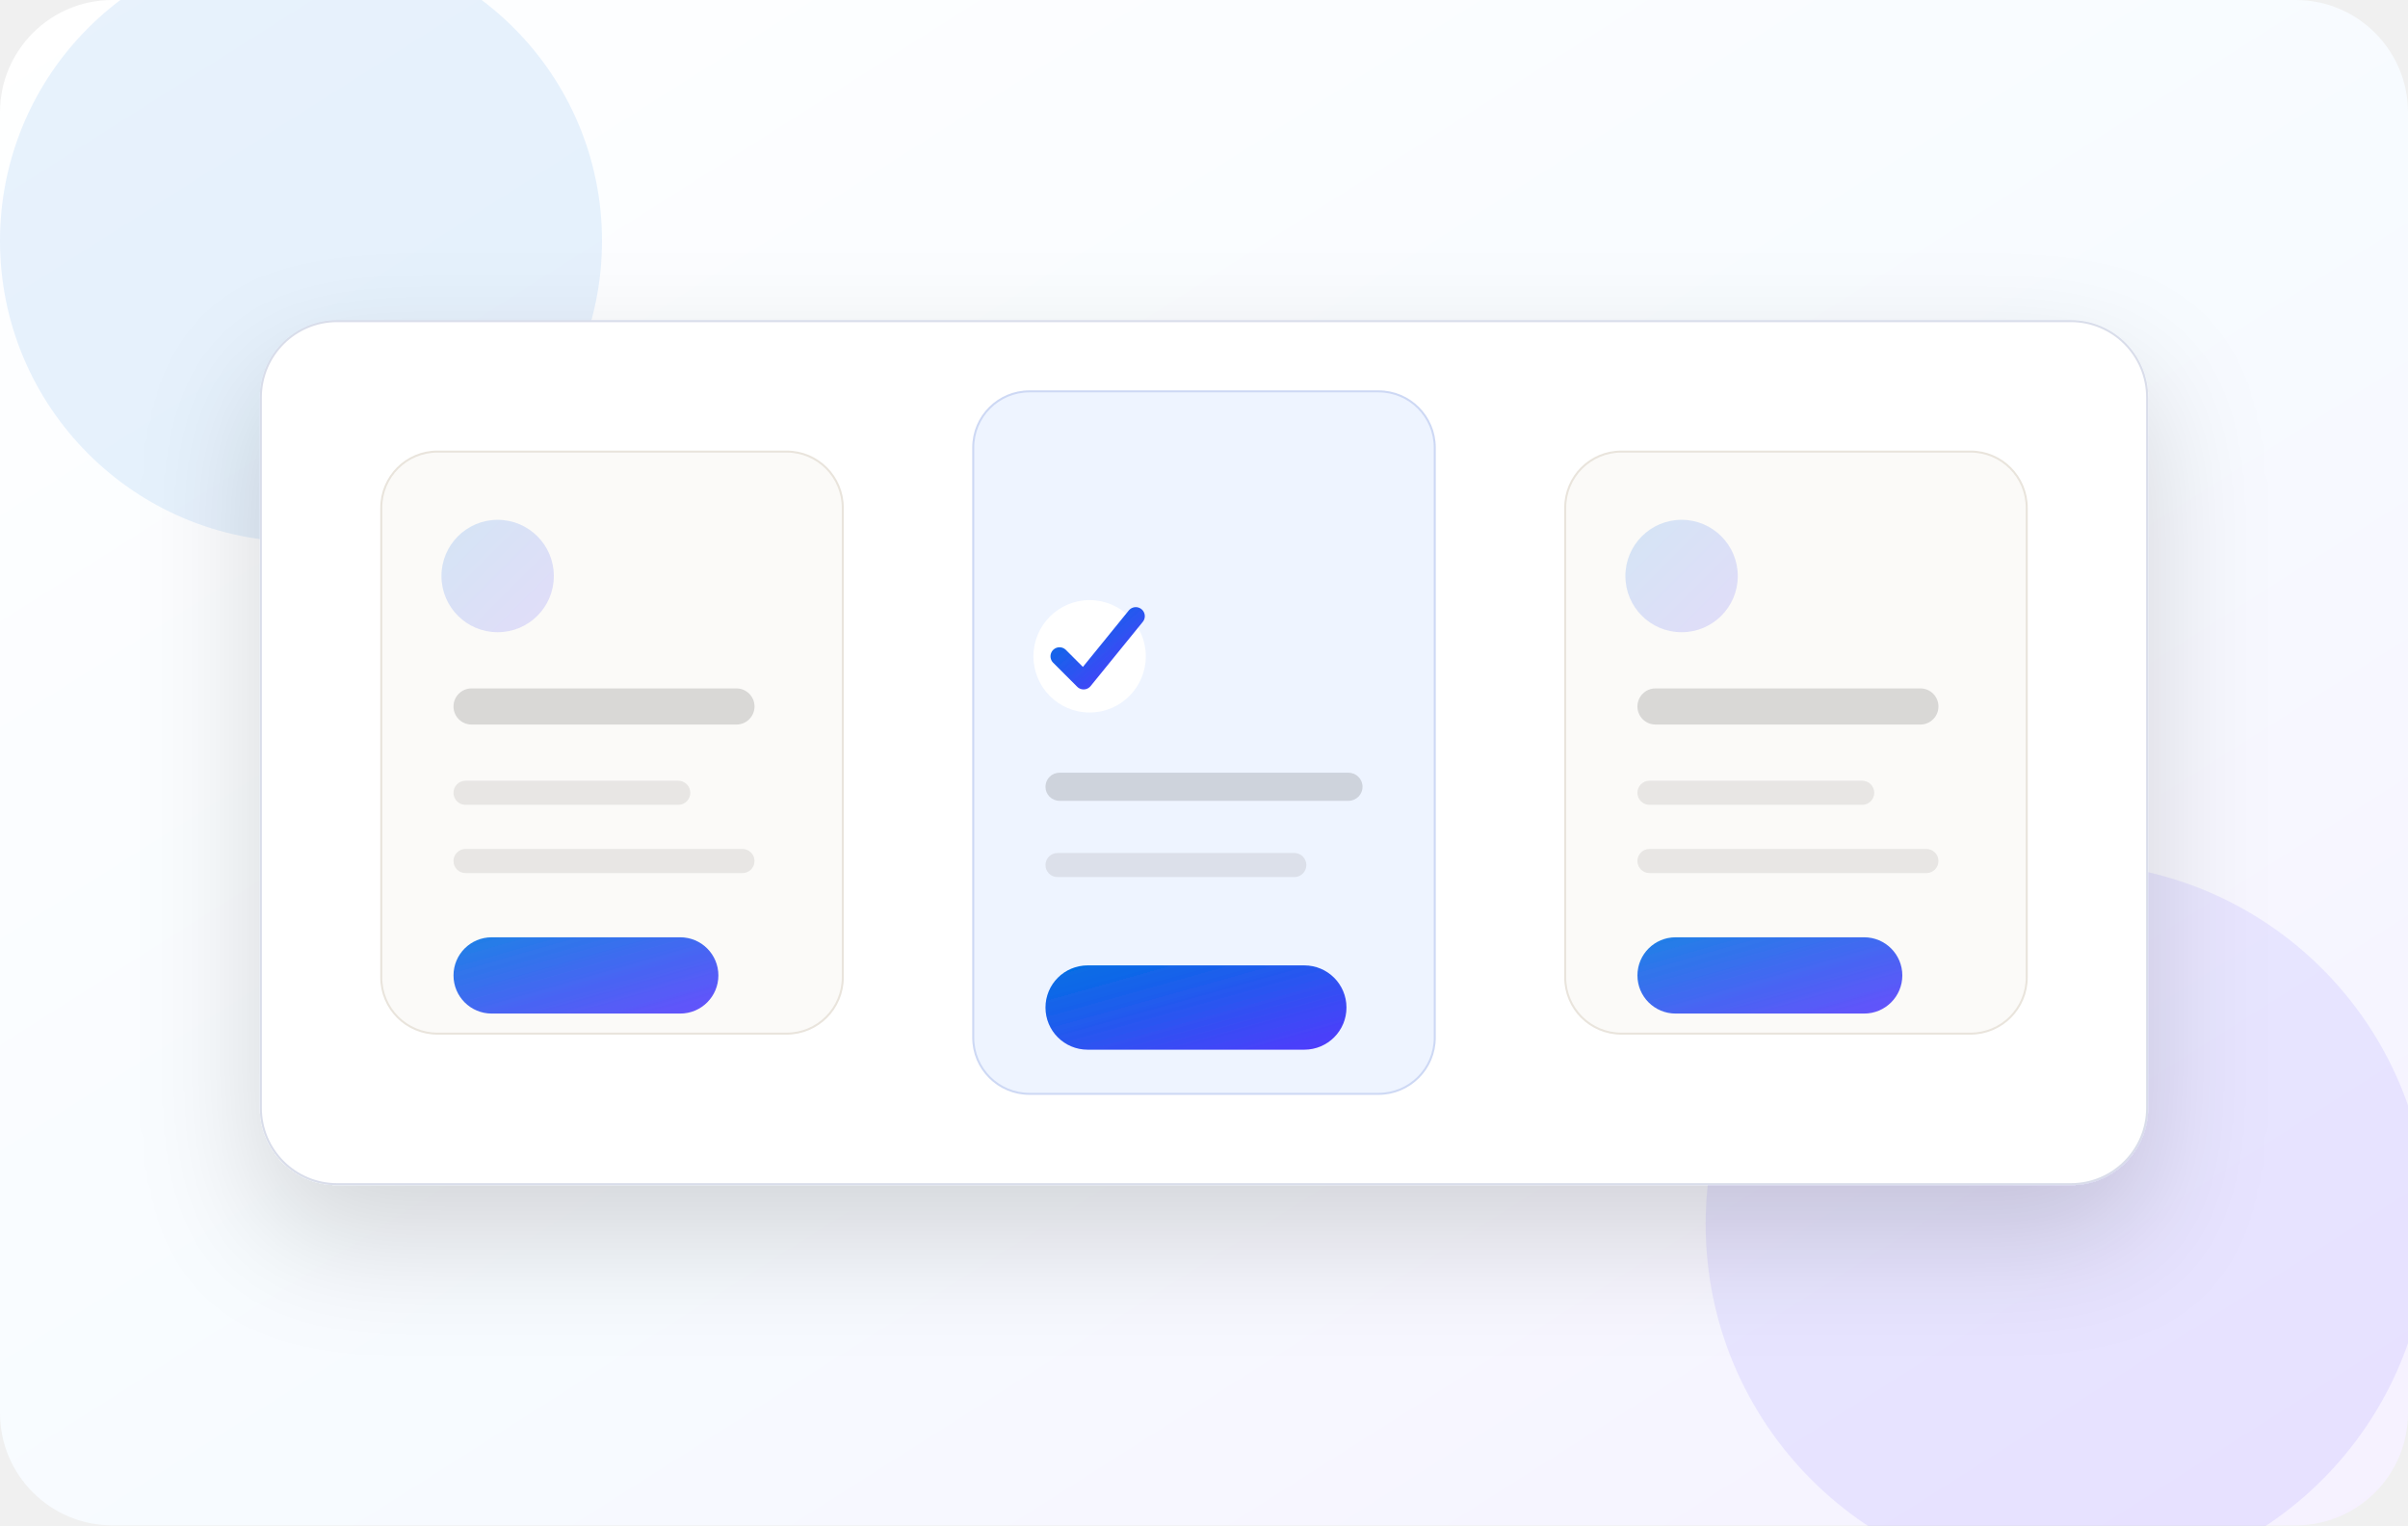
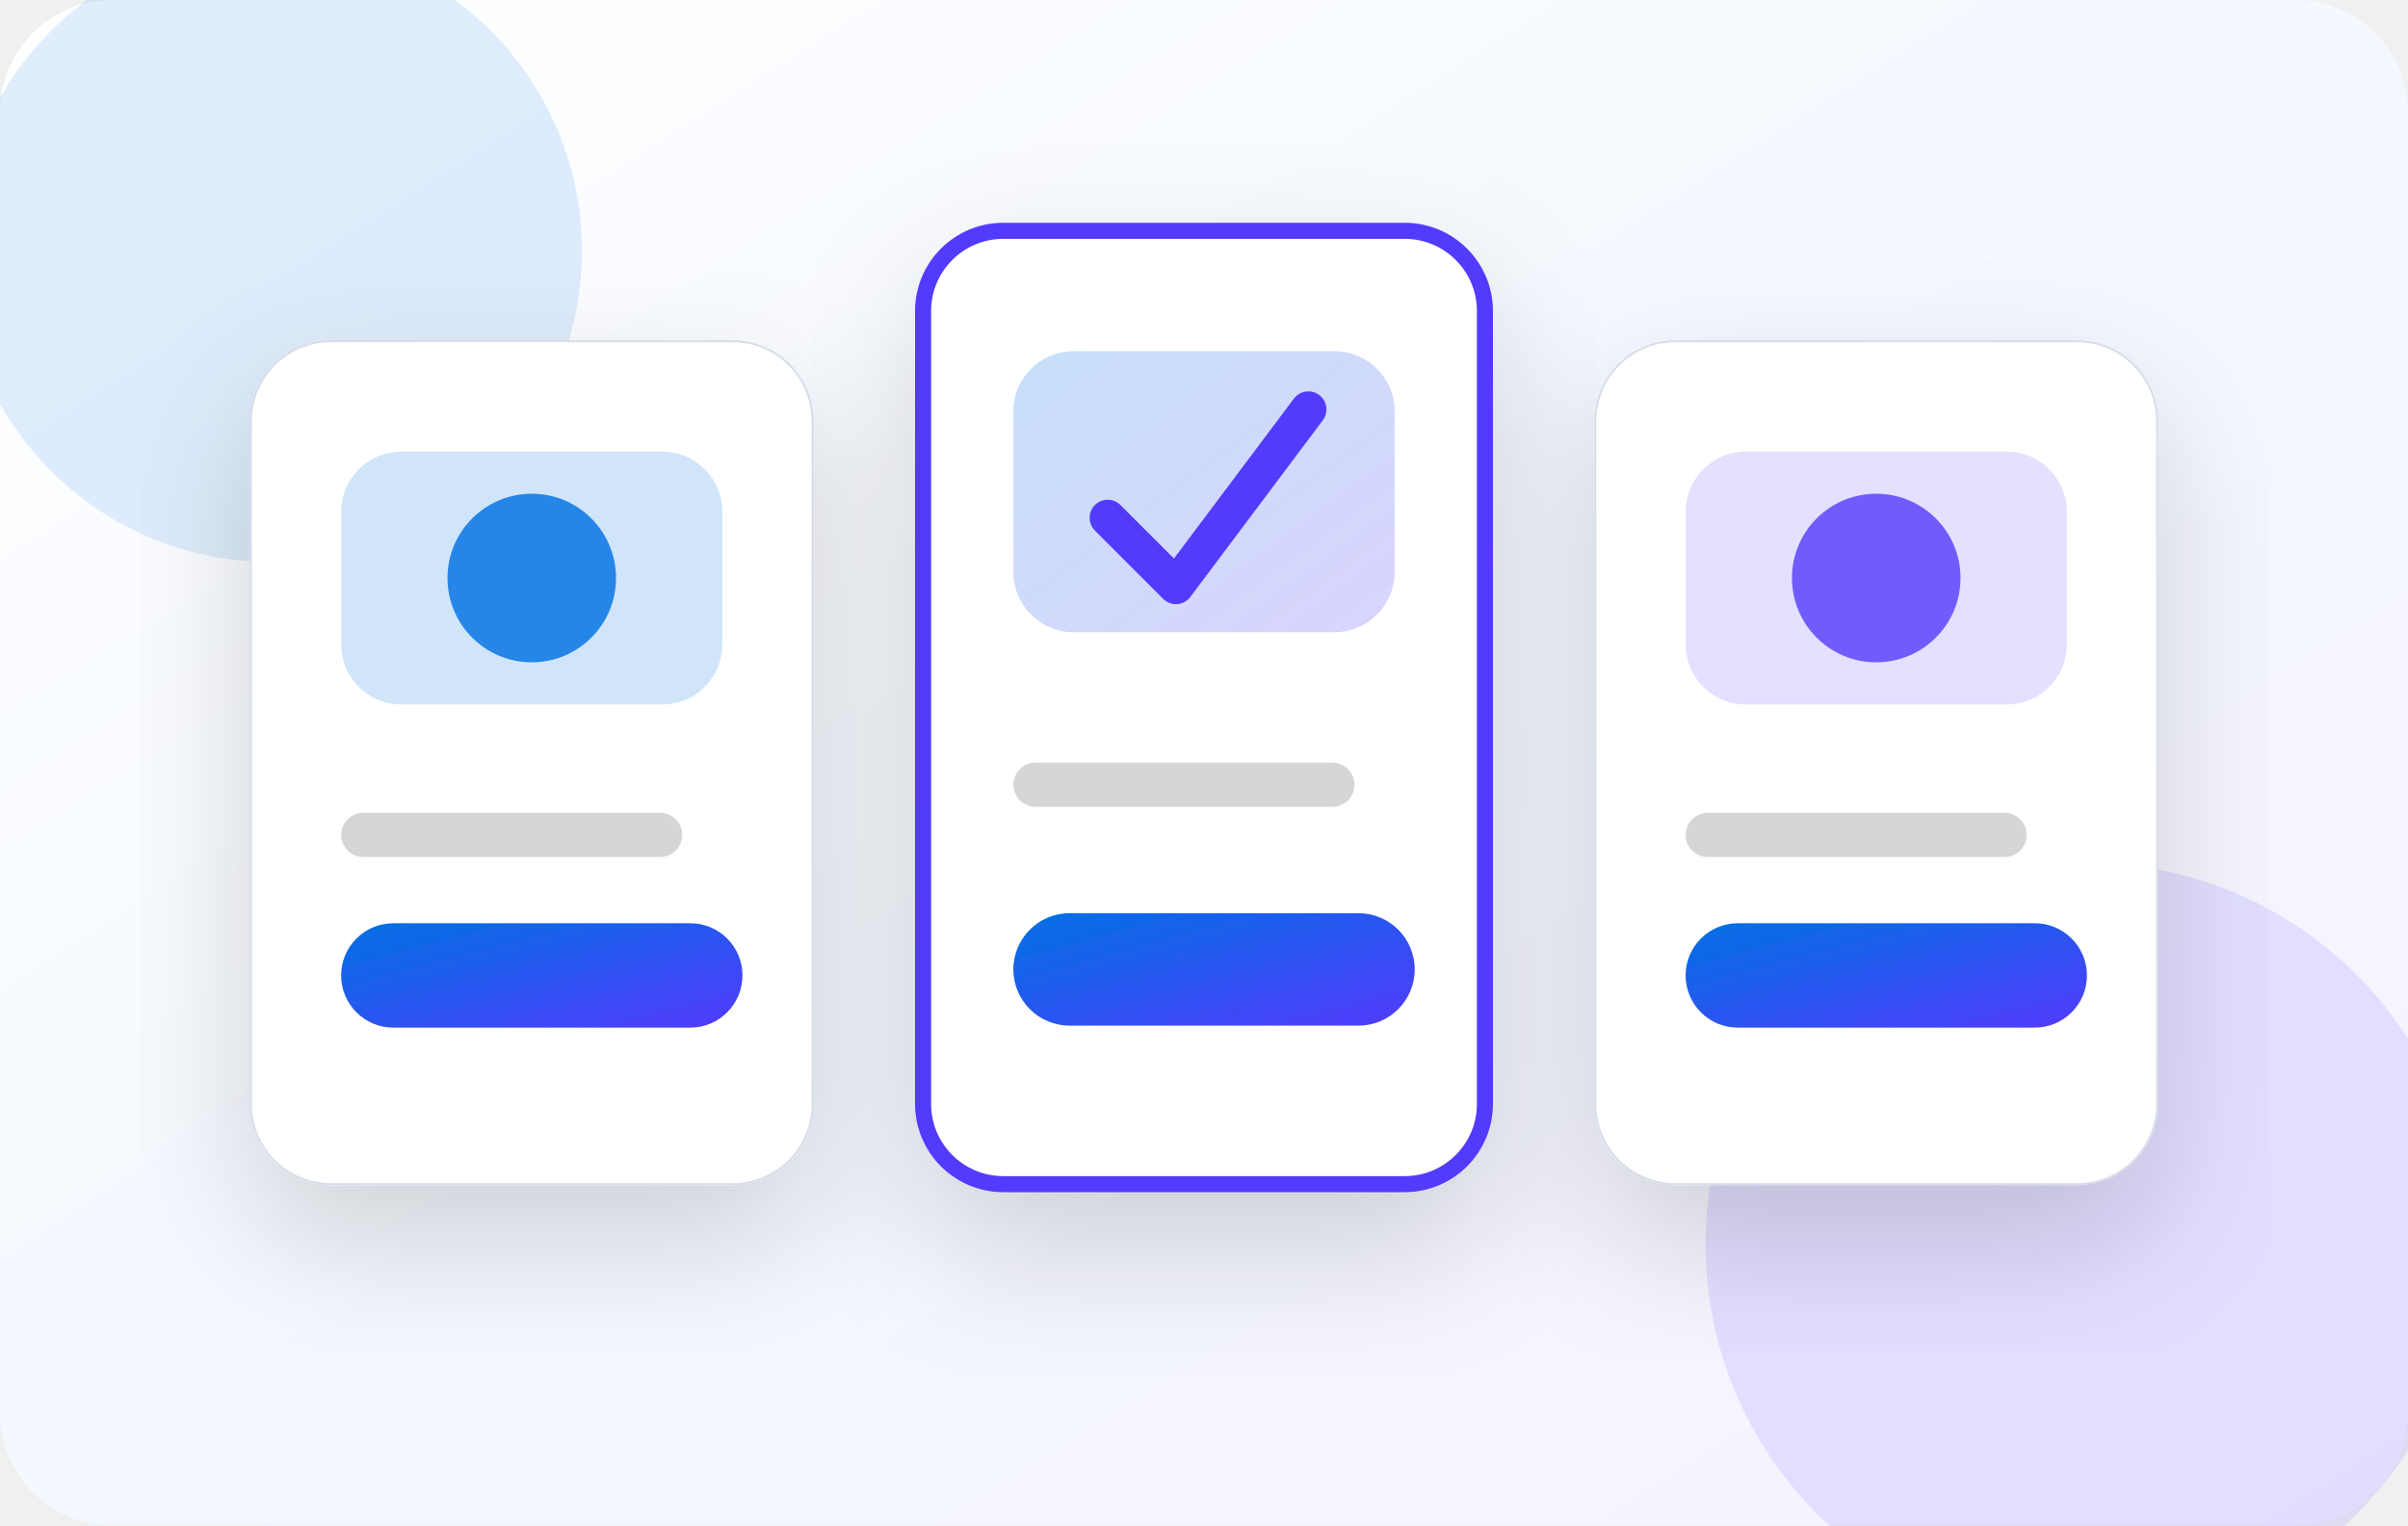
<svg xmlns="http://www.w3.org/2000/svg" viewBox="0 0 1200 760" role="img" aria-labelledby="title desc">
  <defs>
    <linearGradient id="bg" x1="0" y1="0" x2="1" y2="1">
-       <stop stop-color="#fff" />
-       <stop offset=".55" stop-color="#f7fbff" />
-       <stop offset="1" stop-color="#f6f1ff" />
+       <stop stop-color="#ffffff" />
+       <stop offset=".52" stop-color="#f3f8ff" />
+       <stop offset="1" stop-color="#f7f1ff" />
    </linearGradient>
    <linearGradient id="a" x1="0" y1="0" x2="1" y2="1">
      <stop stop-color="#0071e3" />
      <stop offset="1" stop-color="#533afd" />
    </linearGradient>
    <filter id="s" x="-20%" y="-20%" width="140%" height="140%">
-       <feDropShadow dx="0" dy="26" stdDeviation="30" flood-color="#1d1d1f" flood-opacity=".15" />
+       <feDropShadow dx="0" dy="28" stdDeviation="34" flood-color="#1d1d1f" flood-opacity=".16" />
    </filter>
  </defs>
  <rect width="1200" height="760" rx="56" fill="url(#bg)" />
-   <circle cx="150" cy="120" r="150" fill="#0071e3" opacity=".09" />
-   <circle cx="1030" cy="610" r="180" fill="#533afd" opacity=".09" />
+   <circle cx="135" cy="125" r="155" fill="#0071e3" opacity=".12" />
+   <circle cx="1040" cy="620" r="190" fill="#533afd" opacity=".12" />
  <g filter="url(#s)">
-     <rect x="130" y="160" width="940" height="430" rx="38" fill="#fff" stroke="#d9ddea" />
-     <g transform="translate(190 225)">
-       <rect width="230" height="290" rx="28" fill="#fbfaf8" stroke="#e9e4dc" />
-       <circle cx="58" cy="62" r="28" fill="url(#a)" opacity=".16" />
-       <rect x="36" y="118" width="150" height="18" rx="9" fill="#1d1d1f" opacity=".16" />
-       <rect x="36" y="164" width="118" height="12" rx="6" fill="#615d59" opacity=".13" />
-       <rect x="36" y="198" width="150" height="12" rx="6" fill="#615d59" opacity=".13" />
-       <rect x="36" y="242" width="132" height="38" rx="19" fill="url(#a)" opacity=".88" />
-     </g>
-     <g transform="translate(485 195)">
-       <rect width="230" height="350" rx="28" fill="#eef4ff" stroke="#cdd8f4" />
-       <path d="M44 58h142" stroke="url(#a)" stroke-width="18" stroke-linecap="round" />
-       <circle cx="58" cy="132" r="28" fill="#fff" />
-       <path d="M43 132l12 12 26-32" fill="none" stroke="url(#a)" stroke-width="9" stroke-linecap="round" stroke-linejoin="round" />
-       <rect x="36" y="190" width="158" height="14" rx="7" fill="#1d1d1f" opacity=".16" />
-       <rect x="36" y="230" width="130" height="12" rx="6" fill="#615d59" opacity=".13" />
-       <rect x="36" y="286" width="150" height="42" rx="21" fill="url(#a)" />
-     </g>
-     <g transform="translate(780 225)">
-       <rect width="230" height="290" rx="28" fill="#fbfaf8" stroke="#e9e4dc" />
-       <circle cx="58" cy="62" r="28" fill="url(#a)" opacity=".16" />
-       <rect x="36" y="118" width="150" height="18" rx="9" fill="#1d1d1f" opacity=".16" />
-       <rect x="36" y="164" width="118" height="12" rx="6" fill="#615d59" opacity=".13" />
-       <rect x="36" y="198" width="150" height="12" rx="6" fill="#615d59" opacity=".13" />
-       <rect x="36" y="242" width="132" height="38" rx="19" fill="url(#a)" opacity=".88" />
-     </g>
+     <rect x="125" y="170" width="280" height="420" rx="40" fill="#fff" stroke="#d9ddea" />
+     <rect x="170" y="225" width="190" height="126" rx="30" fill="#0071e3" opacity=".18" />
+     <circle cx="265" cy="288" r="42" fill="#0071e3" opacity=".82" />
+     <rect x="170" y="405" width="170" height="22" rx="11" fill="#1d1d1f" opacity=".18" />
+     <rect x="170" y="460" width="200" height="52" rx="26" fill="url(#a)" />
+   </g>
+   <g filter="url(#s)">
+     <rect x="460" y="115" width="280" height="475" rx="40" fill="#fff" stroke="#533afd" stroke-width="8" />
+     <rect x="505" y="175" width="190" height="140" rx="30" fill="url(#a)" opacity=".22" />
+     <path d="M552 258l34 34 66-88" fill="none" stroke="#533afd" stroke-width="18" stroke-linecap="round" stroke-linejoin="round" />
+     <rect x="505" y="380" width="170" height="22" rx="11" fill="#1d1d1f" opacity=".18" />
+     <rect x="505" y="455" width="200" height="56" rx="28" fill="url(#a)" />
+   </g>
+   <g filter="url(#s)">
+     <rect x="795" y="170" width="280" height="420" rx="40" fill="#fff" stroke="#d9ddea" />
+     <rect x="840" y="225" width="190" height="126" rx="30" fill="#533afd" opacity=".16" />
+     <circle cx="935" cy="288" r="42" fill="#533afd" opacity=".8" />
+     <rect x="840" y="405" width="170" height="22" rx="11" fill="#1d1d1f" opacity=".18" />
+     <rect x="840" y="460" width="200" height="52" rx="26" fill="url(#a)" />
  </g>
</svg>
